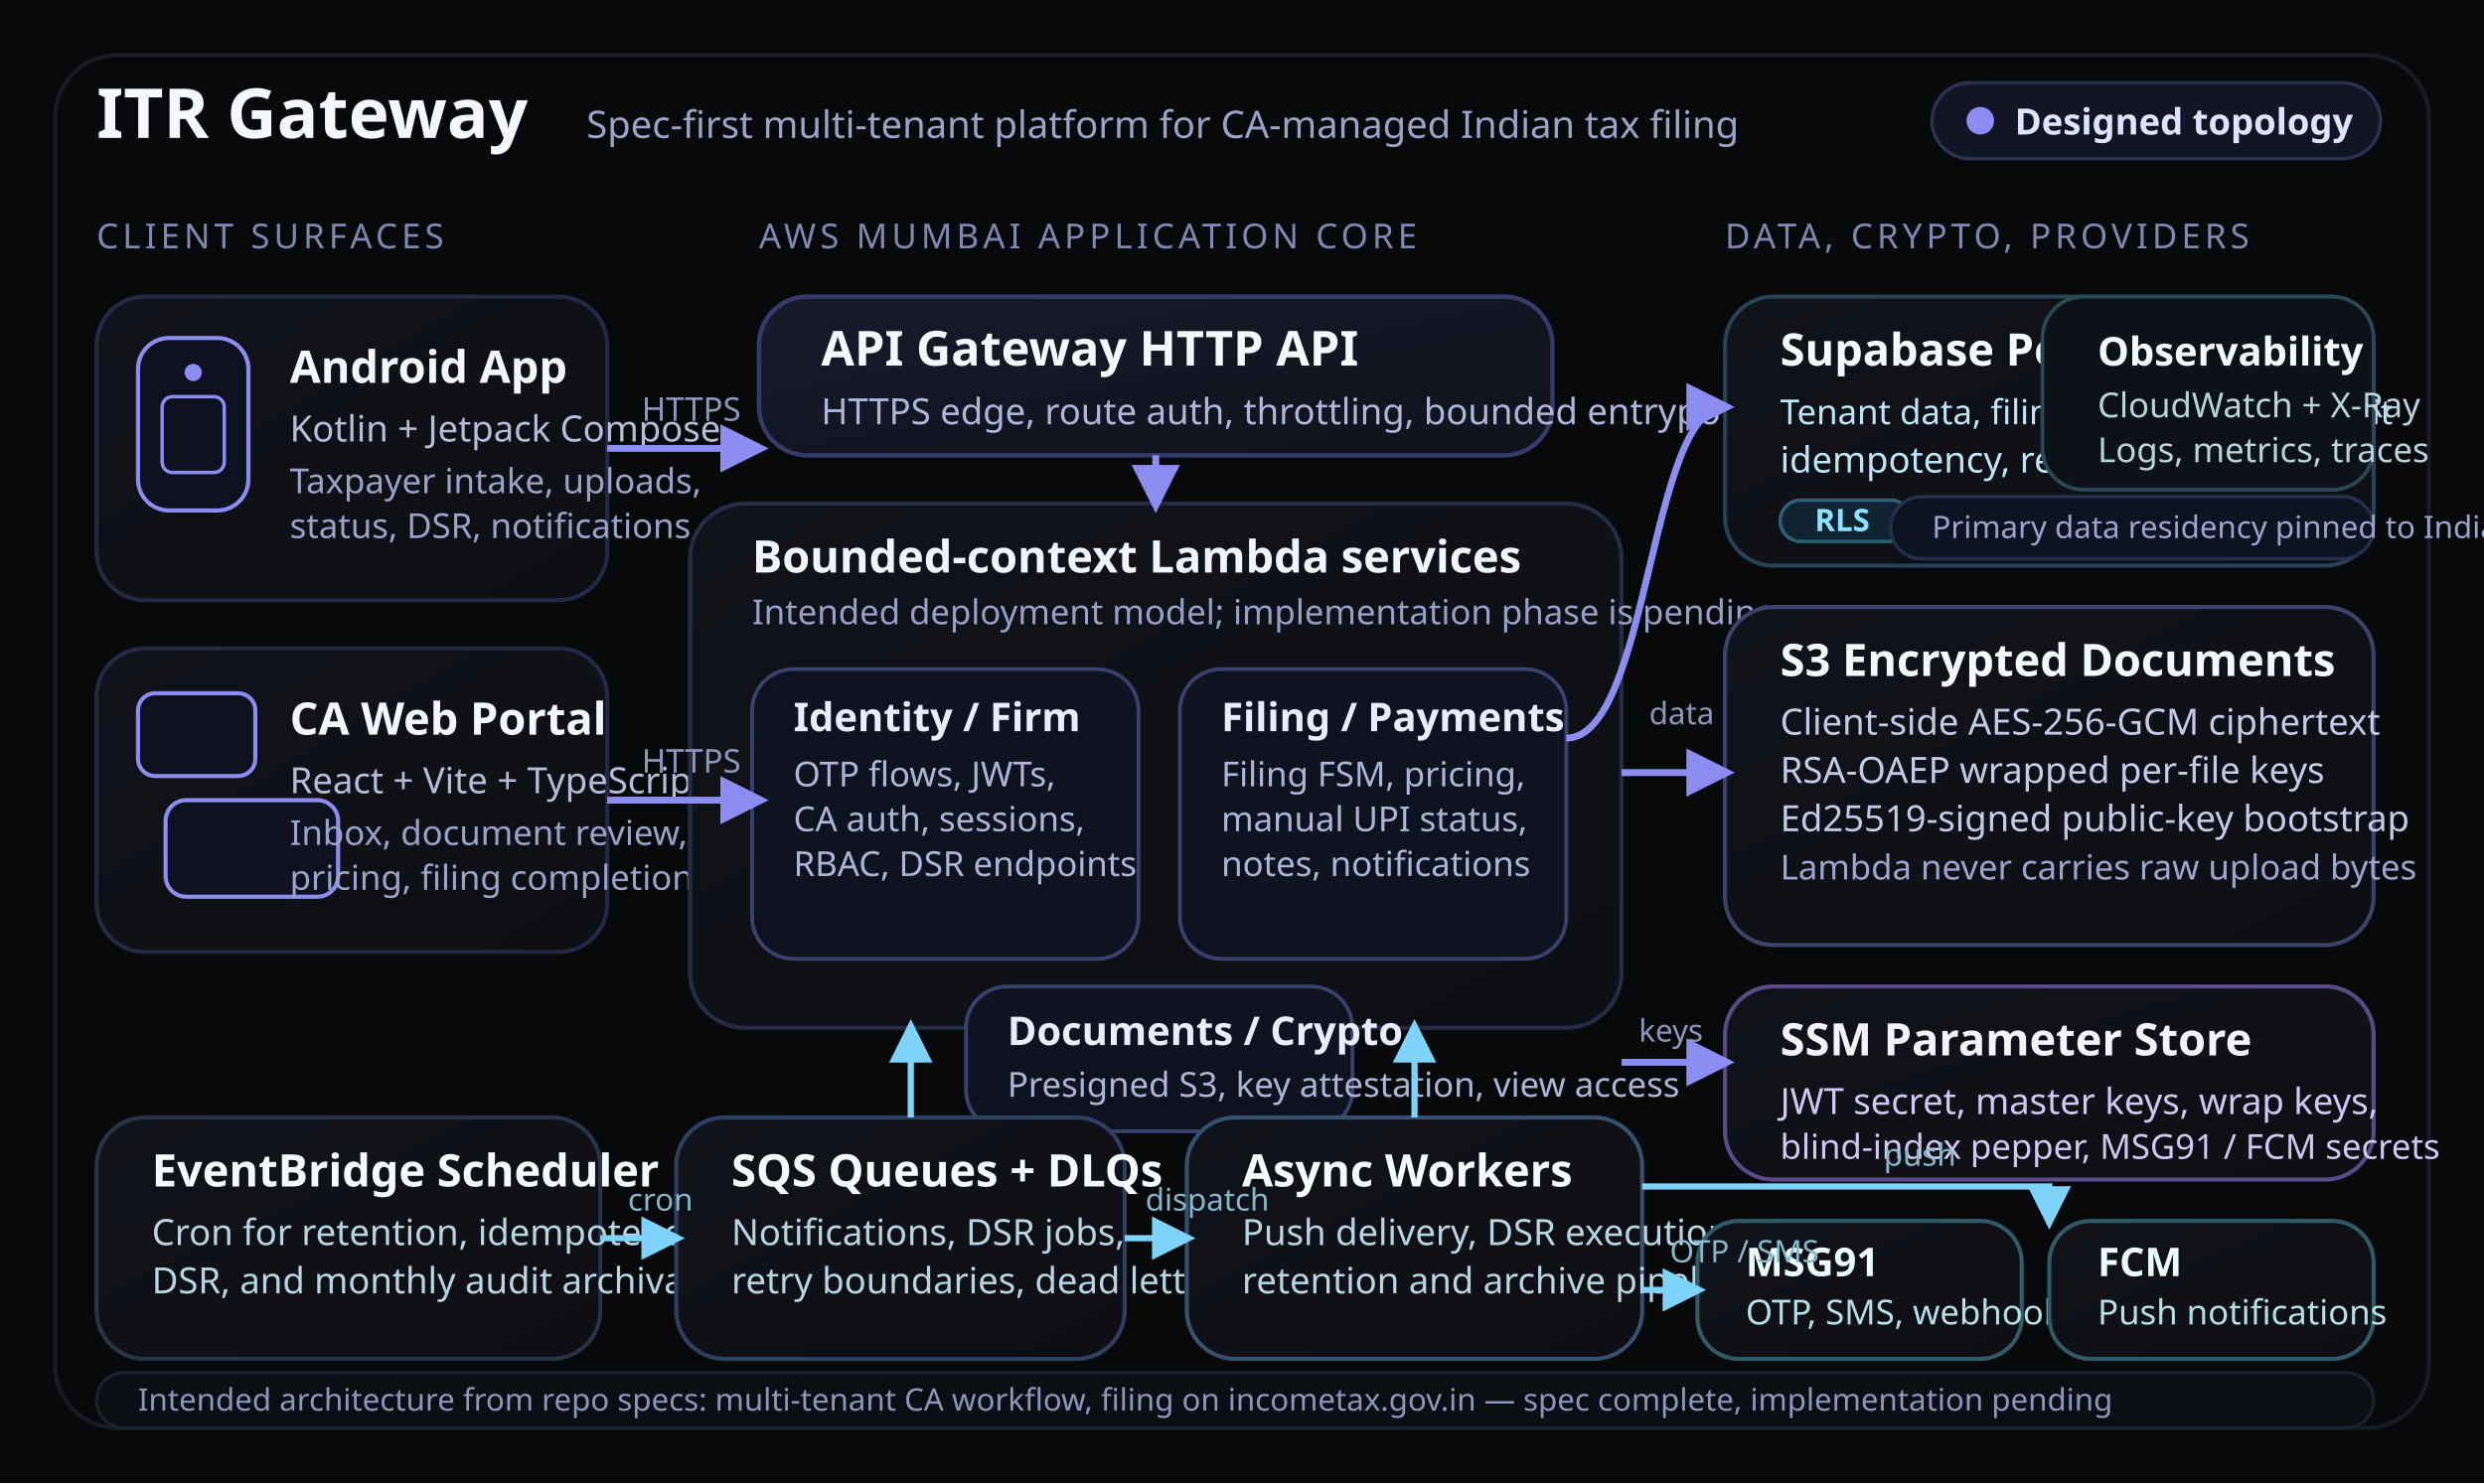
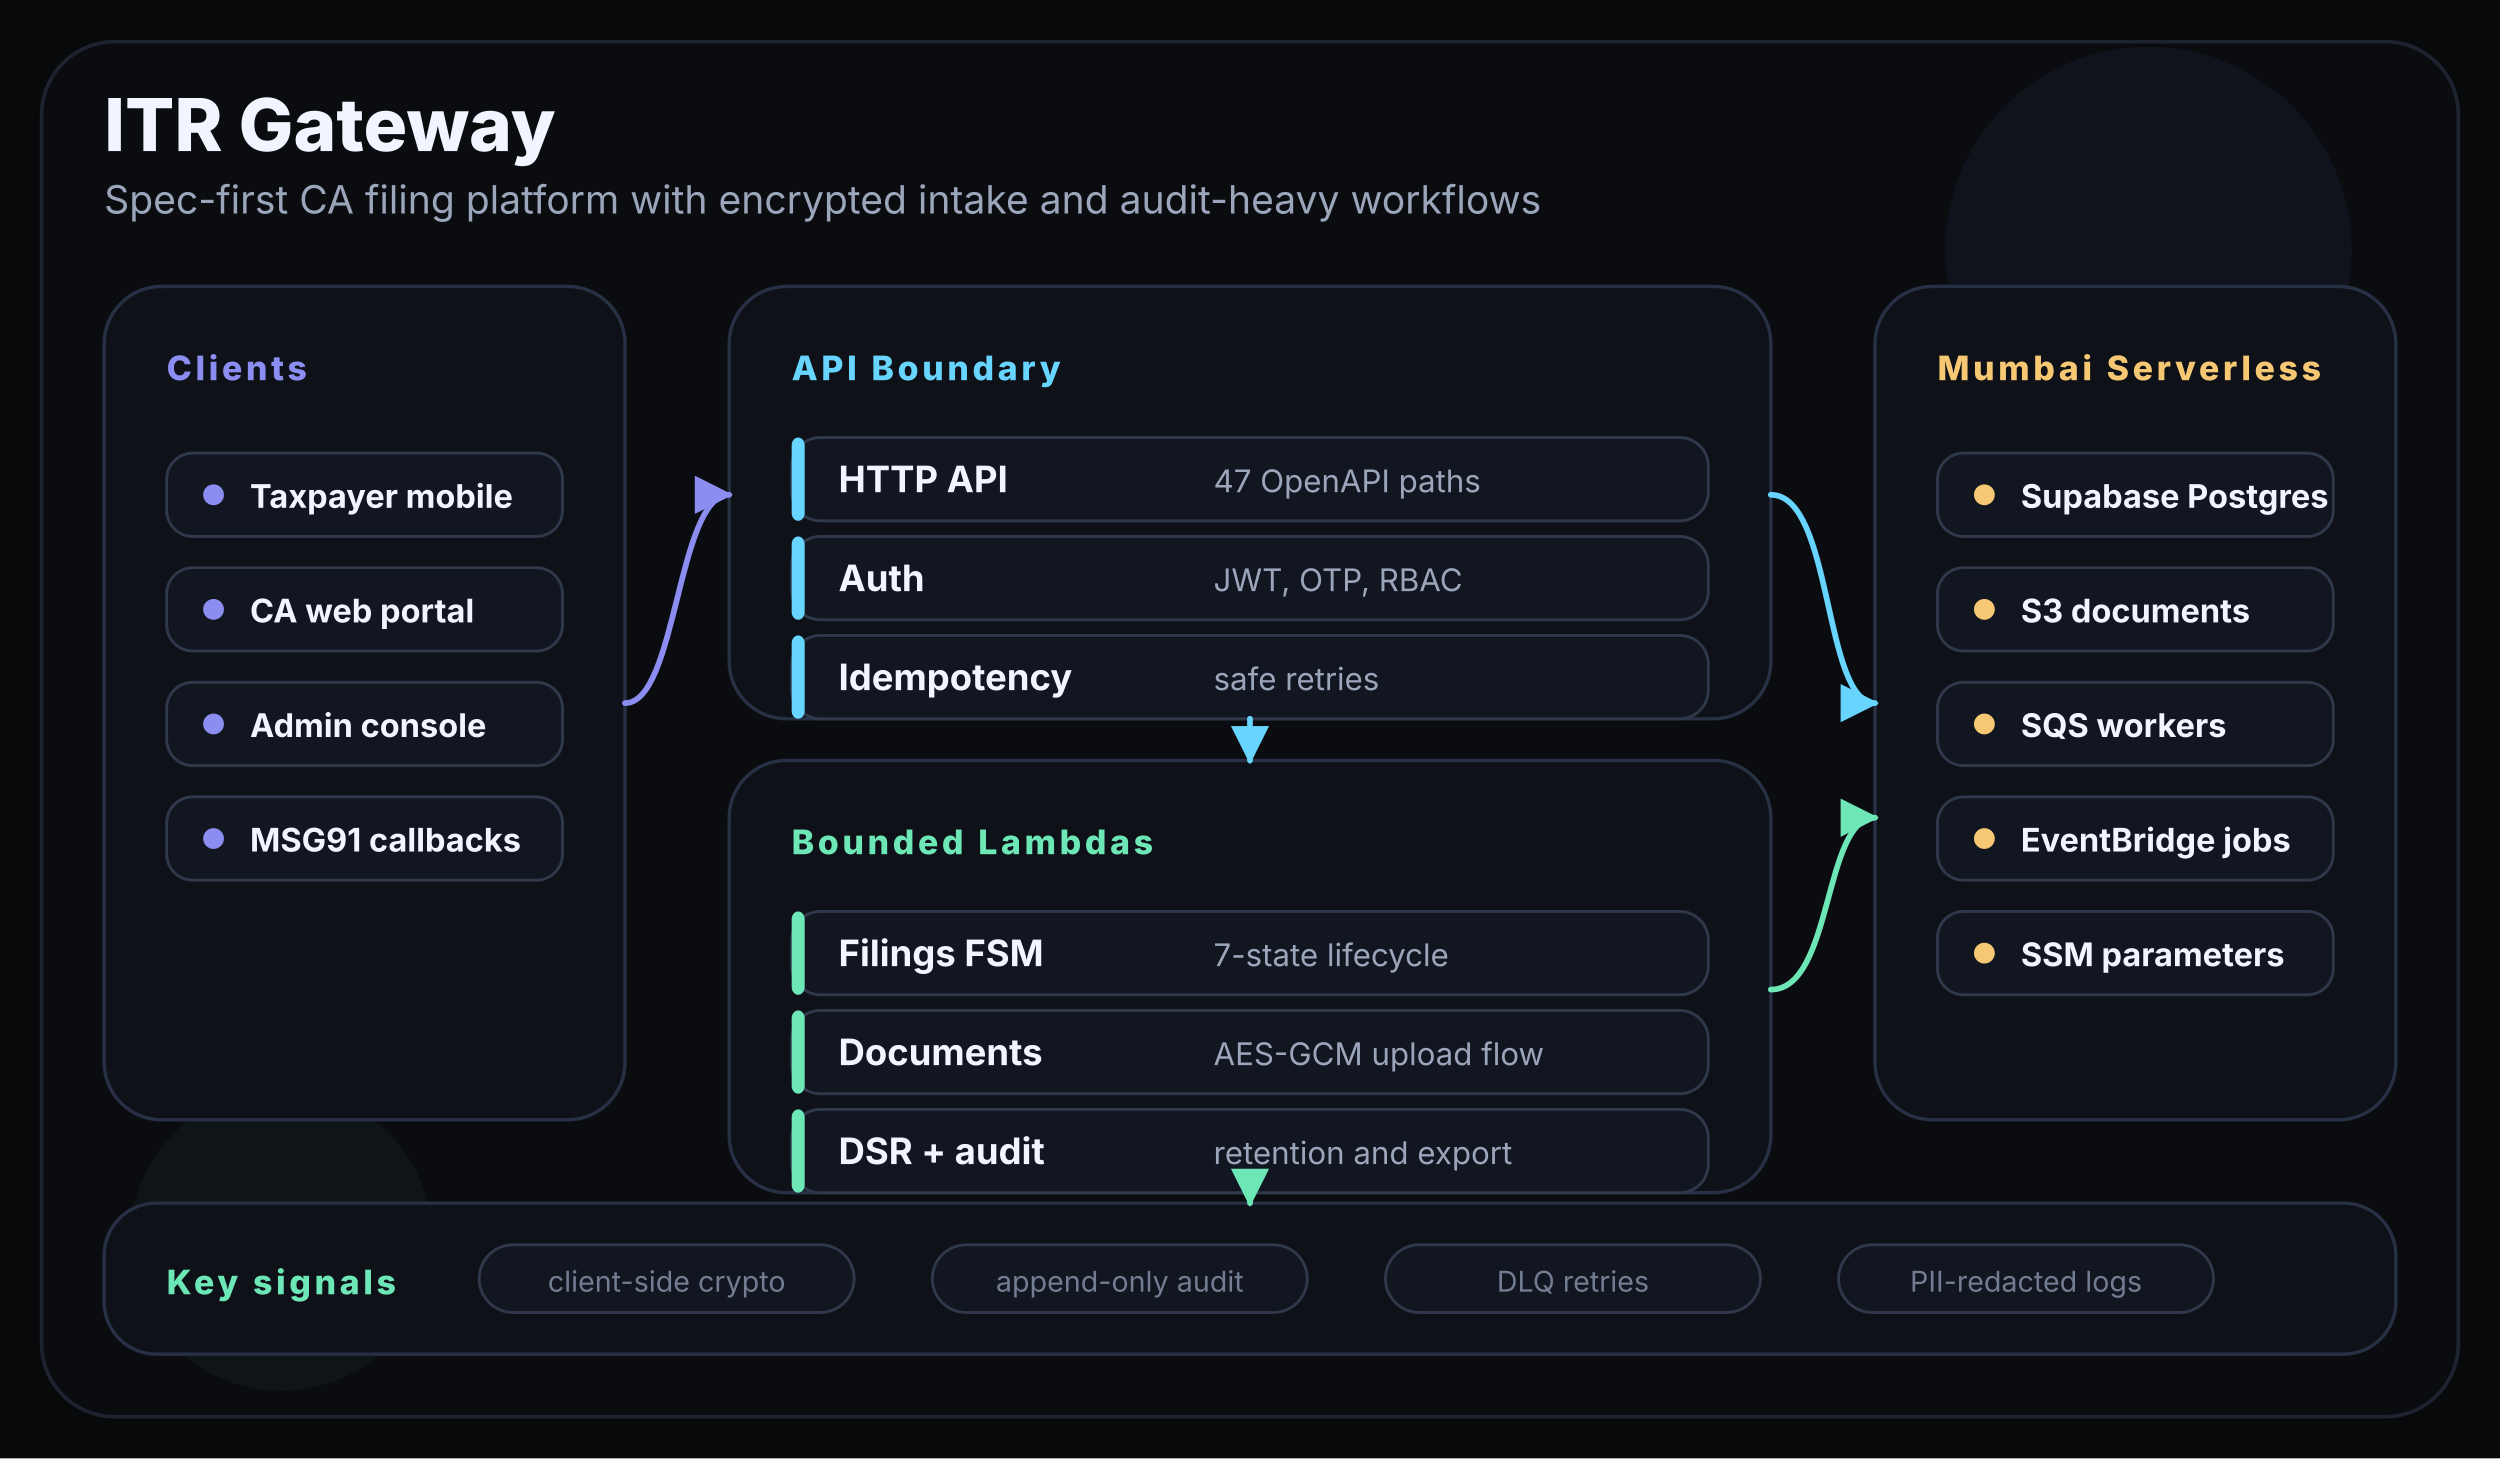
- <svg xmlns="http://www.w3.org/2000/svg" viewBox="0 0 720 430" role="img" aria-label="ITR Gateway architecture diagram">
+ <svg xmlns="http://www.w3.org/2000/svg" viewBox="0 0 960 560" role="img" aria-label="ITR Gateway architecture diagram">
  <defs>
-     <linearGradient id="panel" x1="0" y1="0" x2="1" y2="1">
-       <stop offset="0%" stop-color="#11131a" />
-       <stop offset="100%" stop-color="#0d0f14" />
-     </linearGradient>
-     <linearGradient id="accentPanel" x1="0" y1="0" x2="1" y2="1">
-       <stop offset="0%" stop-color="#171a2a" />
-       <stop offset="100%" stop-color="#10121b" />
-     </linearGradient>
-     <linearGradient id="glowLine" x1="0" y1="0" x2="1" y2="0">
-       <stop offset="0%" stop-color="#8b8df0" stop-opacity="0.2" />
-       <stop offset="50%" stop-color="#8b8df0" stop-opacity="0.95" />
-       <stop offset="100%" stop-color="#8b8df0" stop-opacity="0.2" />
-     </linearGradient>
-     <marker id="arrow" viewBox="0 0 10 10" refX="8" refY="5" markerWidth="7" markerHeight="7" orient="auto-start-reverse">
-       <path d="M 0 0 L 10 5 L 0 10 z" fill="#8b8df0" />
+     <marker id="arrow-purple" viewBox="0 0 12 12" refX="10" refY="6" markerWidth="8" markerHeight="8" orient="auto">
+       <path d="M 1 1 L 11 6 L 1 11 Z" fill="#8b8df0" />
    </marker>
-     <marker id="arrowSoft" viewBox="0 0 10 10" refX="8" refY="5" markerWidth="7" markerHeight="7" orient="auto-start-reverse">
-       <path d="M 0 0 L 10 5 L 0 10 z" fill="#7dd3fc" />
+     <marker id="arrow-cyan" viewBox="0 0 12 12" refX="10" refY="6" markerWidth="8" markerHeight="8" orient="auto">
+       <path d="M 1 1 L 11 6 L 1 11 Z" fill="#67d5ff" />
    </marker>
+     <marker id="arrow-green" viewBox="0 0 12 12" refX="10" refY="6" markerWidth="8" markerHeight="8" orient="auto">
+       <path d="M 1 1 L 11 6 L 1 11 Z" fill="#6ee7b7" />
+     </marker>
+     <style>
+       .bg { fill: #08090a; }
+       .grid { stroke: #161a23; stroke-width: 1; opacity: .5; }
+       .frame { fill: #0a0c10; stroke: #1d2330; stroke-width: 1.4; }
+       .panel { fill: #0e1117; stroke: #273044; stroke-width: 1.3; }
+       .card, .chip, .footer-chip { fill: #111620; stroke: #30384c; stroke-width: 1.1; }
+       text { font-family: Inter, ui-sans-serif, system-ui, -apple-system, BlinkMacSystemFont, "Segoe UI", sans-serif; }
+       .title { fill: #f1f5ff; font-size: 28px; font-weight: 780; letter-spacing: 0; }
+       .subtitle { fill: #9ba6bb; font-size: 15px; }
+       .label { font-size: 13px; font-weight: 760; letter-spacing: 1.4px; text-transform: uppercase; }
+       .body { fill: #f1f5ff; font-size: 14px; }
+       .strong { font-weight: 720; }
+       .small { font-size: 12.5px; }
+       .muted { fill: #9ba6bb; font-size: 12px; }
+       .dim { fill: #727d91; font-size: 11px; }
+       .purple { fill: #8b8df0; }
+       .cyan { fill: #67d5ff; }
+       .green { fill: #6ee7b7; }
+       .amber { fill: #f7c873; }
+       .purple-fill { fill: #8b8df0; }
+       .cyan-fill { fill: #67d5ff; }
+       .green-fill { fill: #6ee7b7; }
+       .amber-fill { fill: #f7c873; }
+       .arrow { fill: none; stroke-width: 2.2; stroke-linecap: round; stroke-linejoin: round; }
+       .purple-stroke { stroke: #8b8df0; }
+       .cyan-stroke { stroke: #67d5ff; }
+       .green-stroke { stroke: #6ee7b7; }
+     </style>
  </defs>
-   <rect x="0" y="0" width="720" height="430" fill="#08090a" />
-   <rect x="16" y="16" width="688" height="398" rx="18" fill="none" stroke="#181b27" stroke-width="1.2" />
-   <path d="M24 54 H696" stroke="url(#glowLine)" stroke-width="1.2" />
-   <text x="28" y="40" fill="#f5f7ff" font-family="sans-serif" font-size="20" font-weight="700">ITR Gateway</text>
-   <text x="170" y="40" fill="#9ba3c7" font-family="sans-serif" font-size="11">Spec-first multi-tenant platform for CA-managed Indian tax filing</text>
-   <rect x="560" y="24" width="130" height="22" rx="11" fill="#121524" stroke="#2b3150" stroke-width="1" />
-   <circle cx="574" cy="35" r="4" fill="#8b8df0" />
-   <text x="584" y="39" fill="#dfe3ff" font-family="sans-serif" font-size="10.5" font-weight="600">Designed topology</text>
-   <text x="28" y="72" fill="#7f88b1" font-family="sans-serif" font-size="10" letter-spacing="1.2">CLIENT SURFACES</text>
-   <text x="220" y="72" fill="#7f88b1" font-family="sans-serif" font-size="10" letter-spacing="1.2">AWS MUMBAI APPLICATION CORE</text>
-   <text x="500" y="72" fill="#7f88b1" font-family="sans-serif" font-size="10" letter-spacing="1.2">DATA, CRYPTO, PROVIDERS</text>
-   <rect x="28" y="86" width="148" height="88" rx="14" fill="url(#panel)" stroke="#232845" stroke-width="1.2" />
-   <rect x="40" y="98" width="32" height="50" rx="9" fill="#0e1120" stroke="#8b8df0" stroke-width="1.2" />
-   <circle cx="56" cy="108" r="2.5" fill="#8b8df0" />
-   <rect x="47" y="115" width="18" height="22" rx="3" fill="none" stroke="#8b8df0" stroke-width="1" />
-   <text x="84" y="111" fill="#f4f6ff" font-family="sans-serif" font-size="13" font-weight="700">Android App</text>
-   <text x="84" y="128" fill="#b7bdd8" font-family="sans-serif" font-size="10.5">Kotlin + Jetpack Compose</text>
-   <text x="84" y="143" fill="#9aa3c8" font-family="sans-serif" font-size="10">Taxpayer intake, uploads,</text>
-   <text x="84" y="156" fill="#9aa3c8" font-family="sans-serif" font-size="10">status, DSR, notifications</text>
-   <rect x="28" y="188" width="148" height="88" rx="14" fill="url(#panel)" stroke="#232845" stroke-width="1.2" />
-   <rect x="40" y="201" width="34" height="24" rx="5" fill="#0e1120" stroke="#8b8df0" stroke-width="1.2" />
-   <rect x="48" y="232" width="50" height="28" rx="6" fill="#0e1120" stroke="#8b8df0" stroke-width="1.2" />
-   <text x="84" y="213" fill="#f4f6ff" font-family="sans-serif" font-size="13" font-weight="700">CA Web Portal</text>
-   <text x="84" y="230" fill="#b7bdd8" font-family="sans-serif" font-size="10.5">React + Vite + TypeScript</text>
-   <text x="84" y="245" fill="#9aa3c8" font-family="sans-serif" font-size="10">Inbox, document review,</text>
-   <text x="84" y="258" fill="#9aa3c8" font-family="sans-serif" font-size="10">pricing, filing completion</text>
-   <rect x="220" y="86" width="230" height="46" rx="14" fill="url(#accentPanel)" stroke="#343b67" stroke-width="1.3" />
-   <text x="238" y="106" fill="#f5f7ff" font-family="sans-serif" font-size="14" font-weight="700">API Gateway HTTP API</text>
-   <text x="238" y="123" fill="#afb6d9" font-family="sans-serif" font-size="10.5">HTTPS edge, route auth, throttling, bounded entrypoint for all clients</text>
-   <rect x="200" y="146" width="270" height="152" rx="16" fill="url(#panel)" stroke="#262b46" stroke-width="1.2" />
-   <text x="218" y="166" fill="#f1f3ff" font-family="sans-serif" font-size="13" font-weight="700">Bounded-context Lambda services</text>
-   <text x="218" y="181" fill="#97a0c7" font-family="sans-serif" font-size="10">Intended deployment model; implementation phase is pending</text>
-   <rect x="218" y="194" width="112" height="84" rx="12" fill="#0f1320" stroke="#39416d" stroke-width="1.1" />
-   <text x="230" y="212" fill="#e9ecff" font-family="sans-serif" font-size="11.5" font-weight="700">Identity / Firm</text>
-   <text x="230" y="228" fill="#aeb6d8" font-family="sans-serif" font-size="10">OTP flows, JWTs,</text>
-   <text x="230" y="241" fill="#aeb6d8" font-family="sans-serif" font-size="10">CA auth, sessions,</text>
-   <text x="230" y="254" fill="#aeb6d8" font-family="sans-serif" font-size="10">RBAC, DSR endpoints</text>
-   <rect x="342" y="194" width="112" height="84" rx="12" fill="#0f1320" stroke="#39416d" stroke-width="1.1" />
-   <text x="354" y="212" fill="#e9ecff" font-family="sans-serif" font-size="11.5" font-weight="700">Filing / Payments</text>
-   <text x="354" y="228" fill="#aeb6d8" font-family="sans-serif" font-size="10">Filing FSM, pricing,</text>
-   <text x="354" y="241" fill="#aeb6d8" font-family="sans-serif" font-size="10">manual UPI status,</text>
-   <text x="354" y="254" fill="#aeb6d8" font-family="sans-serif" font-size="10">notes, notifications</text>
-   <rect x="280" y="286" width="112" height="42" rx="12" fill="#0f1320" stroke="#39416d" stroke-width="1.1" />
-   <text x="292" y="303" fill="#e9ecff" font-family="sans-serif" font-size="11.5" font-weight="700">Documents / Crypto</text>
-   <text x="292" y="318" fill="#aeb6d8" font-family="sans-serif" font-size="10">Presigned S3, key attestation, view access</text>
-   <rect x="500" y="86" width="188" height="78" rx="14" fill="url(#panel)" stroke="#274255" stroke-width="1.2" />
-   <text x="516" y="106" fill="#f3fbff" font-family="sans-serif" font-size="13" font-weight="700">Supabase Postgres</text>
-   <text x="516" y="123" fill="#bfe6f6" font-family="sans-serif" font-size="10">Tenant data, filing state, pricing, audit</text>
-   <text x="516" y="137" fill="#bfe6f6" font-family="sans-serif" font-size="10.5">idempotency, retention metadata</text>
-   <rect x="516" y="145" width="38" height="12" rx="6" fill="#102330" stroke="#2f6078" stroke-width="1" />
-   <text x="526" y="154" fill="#8ee1ff" font-family="sans-serif" font-size="9" font-weight="700">RLS</text>
-   <rect x="500" y="176" width="188" height="98" rx="14" fill="url(#panel)" stroke="#3d4368" stroke-width="1.2" />
-   <text x="516" y="196" fill="#f5f7ff" font-family="sans-serif" font-size="13" font-weight="700">S3 Encrypted Documents</text>
-   <text x="516" y="213" fill="#c6cae6" font-family="sans-serif" font-size="10.5">Client-side AES-256-GCM ciphertext</text>
-   <text x="516" y="227" fill="#c6cae6" font-family="sans-serif" font-size="10.5">RSA-OAEP wrapped per-file keys</text>
-   <text x="516" y="241" fill="#c6cae6" font-family="sans-serif" font-size="10.5">Ed25519-signed public-key bootstrap</text>
-   <text x="516" y="255" fill="#9da6cc" font-family="sans-serif" font-size="10">Lambda never carries raw upload bytes</text>
-   <rect x="500" y="286" width="188" height="56" rx="14" fill="url(#panel)" stroke="#5a4b86" stroke-width="1.2" />
-   <text x="516" y="306" fill="#f5f1ff" font-family="sans-serif" font-size="13" font-weight="700">SSM Parameter Store</text>
-   <text x="516" y="323" fill="#d1c8f4" font-family="sans-serif" font-size="10.5">JWT secret, master keys, wrap keys,</text>
-   <text x="516" y="336" fill="#d1c8f4" font-family="sans-serif" font-size="10">blind-index pepper, MSG91 / FCM secrets</text>
-   <rect x="28" y="324" width="146" height="70" rx="14" fill="url(#panel)" stroke="#273447" stroke-width="1.2" />
-   <text x="44" y="344" fill="#f4fbff" font-family="sans-serif" font-size="13" font-weight="700">EventBridge Scheduler</text>
-   <text x="44" y="361" fill="#b8d5e4" font-family="sans-serif" font-size="10.5">Cron for retention, idempotency cleanup,</text>
-   <text x="44" y="375" fill="#b8d5e4" font-family="sans-serif" font-size="10.5">DSR, and monthly audit archival</text>
-   <rect x="196" y="324" width="130" height="70" rx="14" fill="url(#panel)" stroke="#2d4060" stroke-width="1.2" />
-   <text x="212" y="344" fill="#f4fbff" font-family="sans-serif" font-size="13" font-weight="700">SQS Queues + DLQs</text>
-   <text x="212" y="361" fill="#b8d5e4" font-family="sans-serif" font-size="10.5">Notifications, DSR jobs,</text>
-   <text x="212" y="375" fill="#b8d5e4" font-family="sans-serif" font-size="10.5">retry boundaries, dead letters</text>
-   <rect x="344" y="324" width="132" height="70" rx="14" fill="url(#panel)" stroke="#36516d" stroke-width="1.2" />
-   <text x="360" y="344" fill="#f4fbff" font-family="sans-serif" font-size="13" font-weight="700">Async Workers</text>
-   <text x="360" y="361" fill="#b8d5e4" font-family="sans-serif" font-size="10.5">Push delivery, DSR execution,</text>
-   <text x="360" y="375" fill="#b8d5e4" font-family="sans-serif" font-size="10.5">retention and archive pipelines</text>
-   <rect x="492" y="354" width="94" height="40" rx="12" fill="url(#panel)" stroke="#2f5a66" stroke-width="1.2" />
-   <text x="506" y="370" fill="#eafcff" font-family="sans-serif" font-size="11.5" font-weight="700">MSG91</text>
-   <text x="506" y="384" fill="#b7dfe7" font-family="sans-serif" font-size="10">OTP, SMS, webhooks</text>
-   <rect x="594" y="354" width="94" height="40" rx="12" fill="url(#panel)" stroke="#2f5a66" stroke-width="1.2" />
-   <text x="608" y="370" fill="#eafcff" font-family="sans-serif" font-size="11.5" font-weight="700">FCM</text>
-   <text x="608" y="384" fill="#b7dfe7" font-family="sans-serif" font-size="10">Push notifications</text>
-   <rect x="592" y="86" width="96" height="56" rx="12" fill="#0d1118" stroke="#294a55" stroke-width="1.1" />
-   <text x="608" y="106" fill="#f1fbff" font-family="sans-serif" font-size="11.5" font-weight="700">Observability</text>
-   <text x="608" y="121" fill="#b6d5dd" font-family="sans-serif" font-size="10">CloudWatch + X-Ray</text>
-   <text x="608" y="134" fill="#b6d5dd" font-family="sans-serif" font-size="10">Logs, metrics, traces</text>
-   <path d="M176 130 H220" fill="none" stroke="#8b8df0" stroke-width="2" marker-end="url(#arrow)" />
-   <path d="M176 232 H220" fill="none" stroke="#8b8df0" stroke-width="2" marker-end="url(#arrow)" />
-   <text x="186" y="122" fill="#8f96bb" font-family="sans-serif" font-size="9.5">HTTPS</text>
-   <text x="186" y="224" fill="#8f96bb" font-family="sans-serif" font-size="9.5">HTTPS</text>
-   <path d="M335 132 V146" fill="none" stroke="#8b8df0" stroke-width="2" marker-end="url(#arrow)" />
-   <path d="M470 224 H500" fill="none" stroke="#8b8df0" stroke-width="2" marker-end="url(#arrow)" />
-   <path d="M470 308 H500" fill="none" stroke="#8b8df0" stroke-width="2" marker-end="url(#arrow)" />
-   <path d="M454 214 C478 214 478 118 500 118" fill="none" stroke="#8b8df0" stroke-width="2" marker-end="url(#arrow)" />
-   <text x="478" y="210" fill="#8f96bb" font-family="sans-serif" font-size="9">data</text>
-   <text x="475" y="302" fill="#8f96bb" font-family="sans-serif" font-size="9">keys</text>
-   <path d="M264 324 V298" fill="none" stroke="#7dd3fc" stroke-width="1.8" marker-end="url(#arrowSoft)" />
-   <path d="M410 324 V298" fill="none" stroke="#7dd3fc" stroke-width="1.8" marker-end="url(#arrowSoft)" />
-   <path d="M174 359 H196" fill="none" stroke="#7dd3fc" stroke-width="1.8" marker-end="url(#arrowSoft)" />
-   <path d="M326 359 H344" fill="none" stroke="#7dd3fc" stroke-width="1.8" marker-end="url(#arrowSoft)" />
-   <path d="M476 374 H492" fill="none" stroke="#7dd3fc" stroke-width="1.8" marker-end="url(#arrowSoft)" />
-   <path d="M476 344 C520 344 520 344 594 344 L594 354" fill="none" stroke="#7dd3fc" stroke-width="1.8" marker-end="url(#arrowSoft)" />
-   <text x="182" y="351" fill="#88b8ca" font-family="sans-serif" font-size="9">cron</text>
-   <text x="332" y="351" fill="#88b8ca" font-family="sans-serif" font-size="9">dispatch</text>
-   <text x="484" y="366" fill="#88b8ca" font-family="sans-serif" font-size="9">OTP / SMS</text>
-   <text x="546" y="338" fill="#88b8ca" font-family="sans-serif" font-size="9">push</text>
-   <rect x="548" y="144" width="140" height="18" rx="9" fill="#0d1320" stroke="#26304a" stroke-width="1" />
-   <text x="560" y="156" fill="#9ca5cf" font-family="sans-serif" font-size="9">Primary data residency pinned to India</text>
-   <rect x="28" y="398" width="660" height="16" rx="8" fill="#0b0e13" stroke="#1c2030" stroke-width="1" />
-   <text x="40" y="409" fill="#8f96bb" font-family="sans-serif" font-size="9">Intended architecture from repo specs: multi-tenant CA workflow, filing on incometax.gov.in — spec complete, implementation pending</text>
+   <rect width="960" height="560" class="bg" />
+   <path d="M 40 88 V 520" class="grid" />
+   <path d="M 104 88 V 520" class="grid" />
+   <path d="M 168 88 V 520" class="grid" />
+   <path d="M 232 88 V 520" class="grid" />
+   <path d="M 296 88 V 520" class="grid" />
+   <path d="M 360 88 V 520" class="grid" />
+   <path d="M 424 88 V 520" class="grid" />
+   <path d="M 488 88 V 520" class="grid" />
+   <path d="M 552 88 V 520" class="grid" />
+   <path d="M 616 88 V 520" class="grid" />
+   <path d="M 680 88 V 520" class="grid" />
+   <path d="M 744 88 V 520" class="grid" />
+   <path d="M 808 88 V 520" class="grid" />
+   <path d="M 872 88 V 520" class="grid" />
+   <path d="M 936 88 V 520" class="grid" />
+   <path d="M 32 100 H 928" class="grid" />
+   <path d="M 32 152 H 928" class="grid" />
+   <path d="M 32 204 H 928" class="grid" />
+   <path d="M 32 256 H 928" class="grid" />
+   <path d="M 32 308 H 928" class="grid" />
+   <path d="M 32 360 H 928" class="grid" />
+   <path d="M 32 412 H 928" class="grid" />
+   <path d="M 32 464 H 928" class="grid" />
+   <rect x="16" y="16" width="928" height="528" rx="28" class="frame" />
+   <circle cx="825" cy="96" r="78" fill="#8b8df0" opacity=".055" />
+   <circle cx="108" cy="476" r="58" fill="#6ee7b7" opacity=".045" />
+   <text x="40" y="58" class="title">ITR Gateway</text>
+   <text x="40" y="82" class="subtitle">Spec-first CA filing platform with encrypted intake and audit-heavy workflows</text>
+   <rect x="40" y="110" width="200" height="320" rx="22" class="panel" />
+   <text x="64" y="146" class="label purple">Clients</text>
+   <rect x="64" y="174" width="152" height="32" rx="10" class="chip" />
+   <circle cx="82" cy="190" r="4" class="purple-fill" />
+   <text x="96" y="195" class="body strong small">Taxpayer mobile</text>
+   <rect x="64" y="218" width="152" height="32" rx="10" class="chip" />
+   <circle cx="82" cy="234" r="4" class="purple-fill" />
+   <text x="96" y="239" class="body strong small">CA web portal</text>
+   <rect x="64" y="262" width="152" height="32" rx="10" class="chip" />
+   <circle cx="82" cy="278" r="4" class="purple-fill" />
+   <text x="96" y="283" class="body strong small">Admin console</text>
+   <rect x="64" y="306" width="152" height="32" rx="10" class="chip" />
+   <circle cx="82" cy="322" r="4" class="purple-fill" />
+   <text x="96" y="327" class="body strong small">MSG91 callbacks</text>
+   <rect x="280" y="110" width="400" height="166" rx="22" class="panel" />
+   <text x="304" y="146" class="label cyan">API Boundary</text>
+   <rect x="304" y="168" width="352" height="32" rx="11" class="card" />
+   <rect x="304" y="168" width="5" height="32" rx="3" class="cyan-fill" />
+   <text x="322" y="189" class="body strong">HTTP API</text>
+   <text x="466" y="189" class="body muted">47 OpenAPI paths</text>
+   <rect x="304" y="206" width="352" height="32" rx="11" class="card" />
+   <rect x="304" y="206" width="5" height="32" rx="3" class="cyan-fill" />
+   <text x="322" y="227" class="body strong">Auth</text>
+   <text x="466" y="227" class="body muted">JWT, OTP, RBAC</text>
+   <rect x="304" y="244" width="352" height="32" rx="11" class="card" />
+   <rect x="304" y="244" width="5" height="32" rx="3" class="cyan-fill" />
+   <text x="322" y="265" class="body strong">Idempotency</text>
+   <text x="466" y="265" class="body muted">safe retries</text>
+   <rect x="280" y="292" width="400" height="166" rx="22" class="panel" />
+   <text x="304" y="328" class="label green">Bounded Lambdas</text>
+   <rect x="304" y="350" width="352" height="32" rx="11" class="card" />
+   <rect x="304" y="350" width="5" height="32" rx="3" class="green-fill" />
+   <text x="322" y="371" class="body strong">Filings FSM</text>
+   <text x="466" y="371" class="body muted">7-state lifecycle</text>
+   <rect x="304" y="388" width="352" height="32" rx="11" class="card" />
+   <rect x="304" y="388" width="5" height="32" rx="3" class="green-fill" />
+   <text x="322" y="409" class="body strong">Documents</text>
+   <text x="466" y="409" class="body muted">AES-GCM upload flow</text>
+   <rect x="304" y="426" width="352" height="32" rx="11" class="card" />
+   <rect x="304" y="426" width="5" height="32" rx="3" class="green-fill" />
+   <text x="322" y="447" class="body strong">DSR + audit</text>
+   <text x="466" y="447" class="body muted">retention and export</text>
+   <rect x="720" y="110" width="200" height="320" rx="22" class="panel" />
+   <text x="744" y="146" class="label amber">Mumbai Serverless</text>
+   <rect x="744" y="174" width="152" height="32" rx="10" class="chip" />
+   <circle cx="762" cy="190" r="4" class="amber-fill" />
+   <text x="776" y="195" class="body strong small">Supabase Postgres</text>
+   <rect x="744" y="218" width="152" height="32" rx="10" class="chip" />
+   <circle cx="762" cy="234" r="4" class="amber-fill" />
+   <text x="776" y="239" class="body strong small">S3 documents</text>
+   <rect x="744" y="262" width="152" height="32" rx="10" class="chip" />
+   <circle cx="762" cy="278" r="4" class="amber-fill" />
+   <text x="776" y="283" class="body strong small">SQS workers</text>
+   <rect x="744" y="306" width="152" height="32" rx="10" class="chip" />
+   <circle cx="762" cy="322" r="4" class="amber-fill" />
+   <text x="776" y="327" class="body strong small">EventBridge jobs</text>
+   <rect x="744" y="350" width="152" height="32" rx="10" class="chip" />
+   <circle cx="762" cy="366" r="4" class="amber-fill" />
+   <text x="776" y="371" class="body strong small">SSM parameters</text>
+   <rect x="40" y="462" width="880" height="58" rx="20" class="panel" />
+   <text x="64" y="497" class="label green">Key signals</text>
+   <rect x="184" y="478" width="144" height="26" rx="13" class="footer-chip" />
+   <text x="256" y="496" class="dim" text-anchor="middle">client-side crypto</text>
+   <rect x="358" y="478" width="144" height="26" rx="13" class="footer-chip" />
+   <text x="430" y="496" class="dim" text-anchor="middle">append-only audit</text>
+   <rect x="532" y="478" width="144" height="26" rx="13" class="footer-chip" />
+   <text x="604" y="496" class="dim" text-anchor="middle">DLQ retries</text>
+   <rect x="706" y="478" width="144" height="26" rx="13" class="footer-chip" />
+   <text x="778" y="496" class="dim" text-anchor="middle">PII-redacted logs</text>
+   <path d="M 240 270 C 260 270, 260 190, 280 190" class="arrow purple-stroke" marker-end="url(#arrow-purple)" />
+   <path d="M 480 276 L 480 292" class="arrow cyan-stroke" marker-end="url(#arrow-cyan)" />
+   <path d="M 680 190 C 704 190, 700 270, 720 270" class="arrow cyan-stroke" marker-end="url(#arrow-cyan)" />
+   <path d="M 680 380 C 704 380, 700 314, 720 314" class="arrow green-stroke" marker-end="url(#arrow-green)" />
+   <path d="M 480 458 L 480 462" class="arrow green-stroke" marker-end="url(#arrow-green)" />
</svg>
